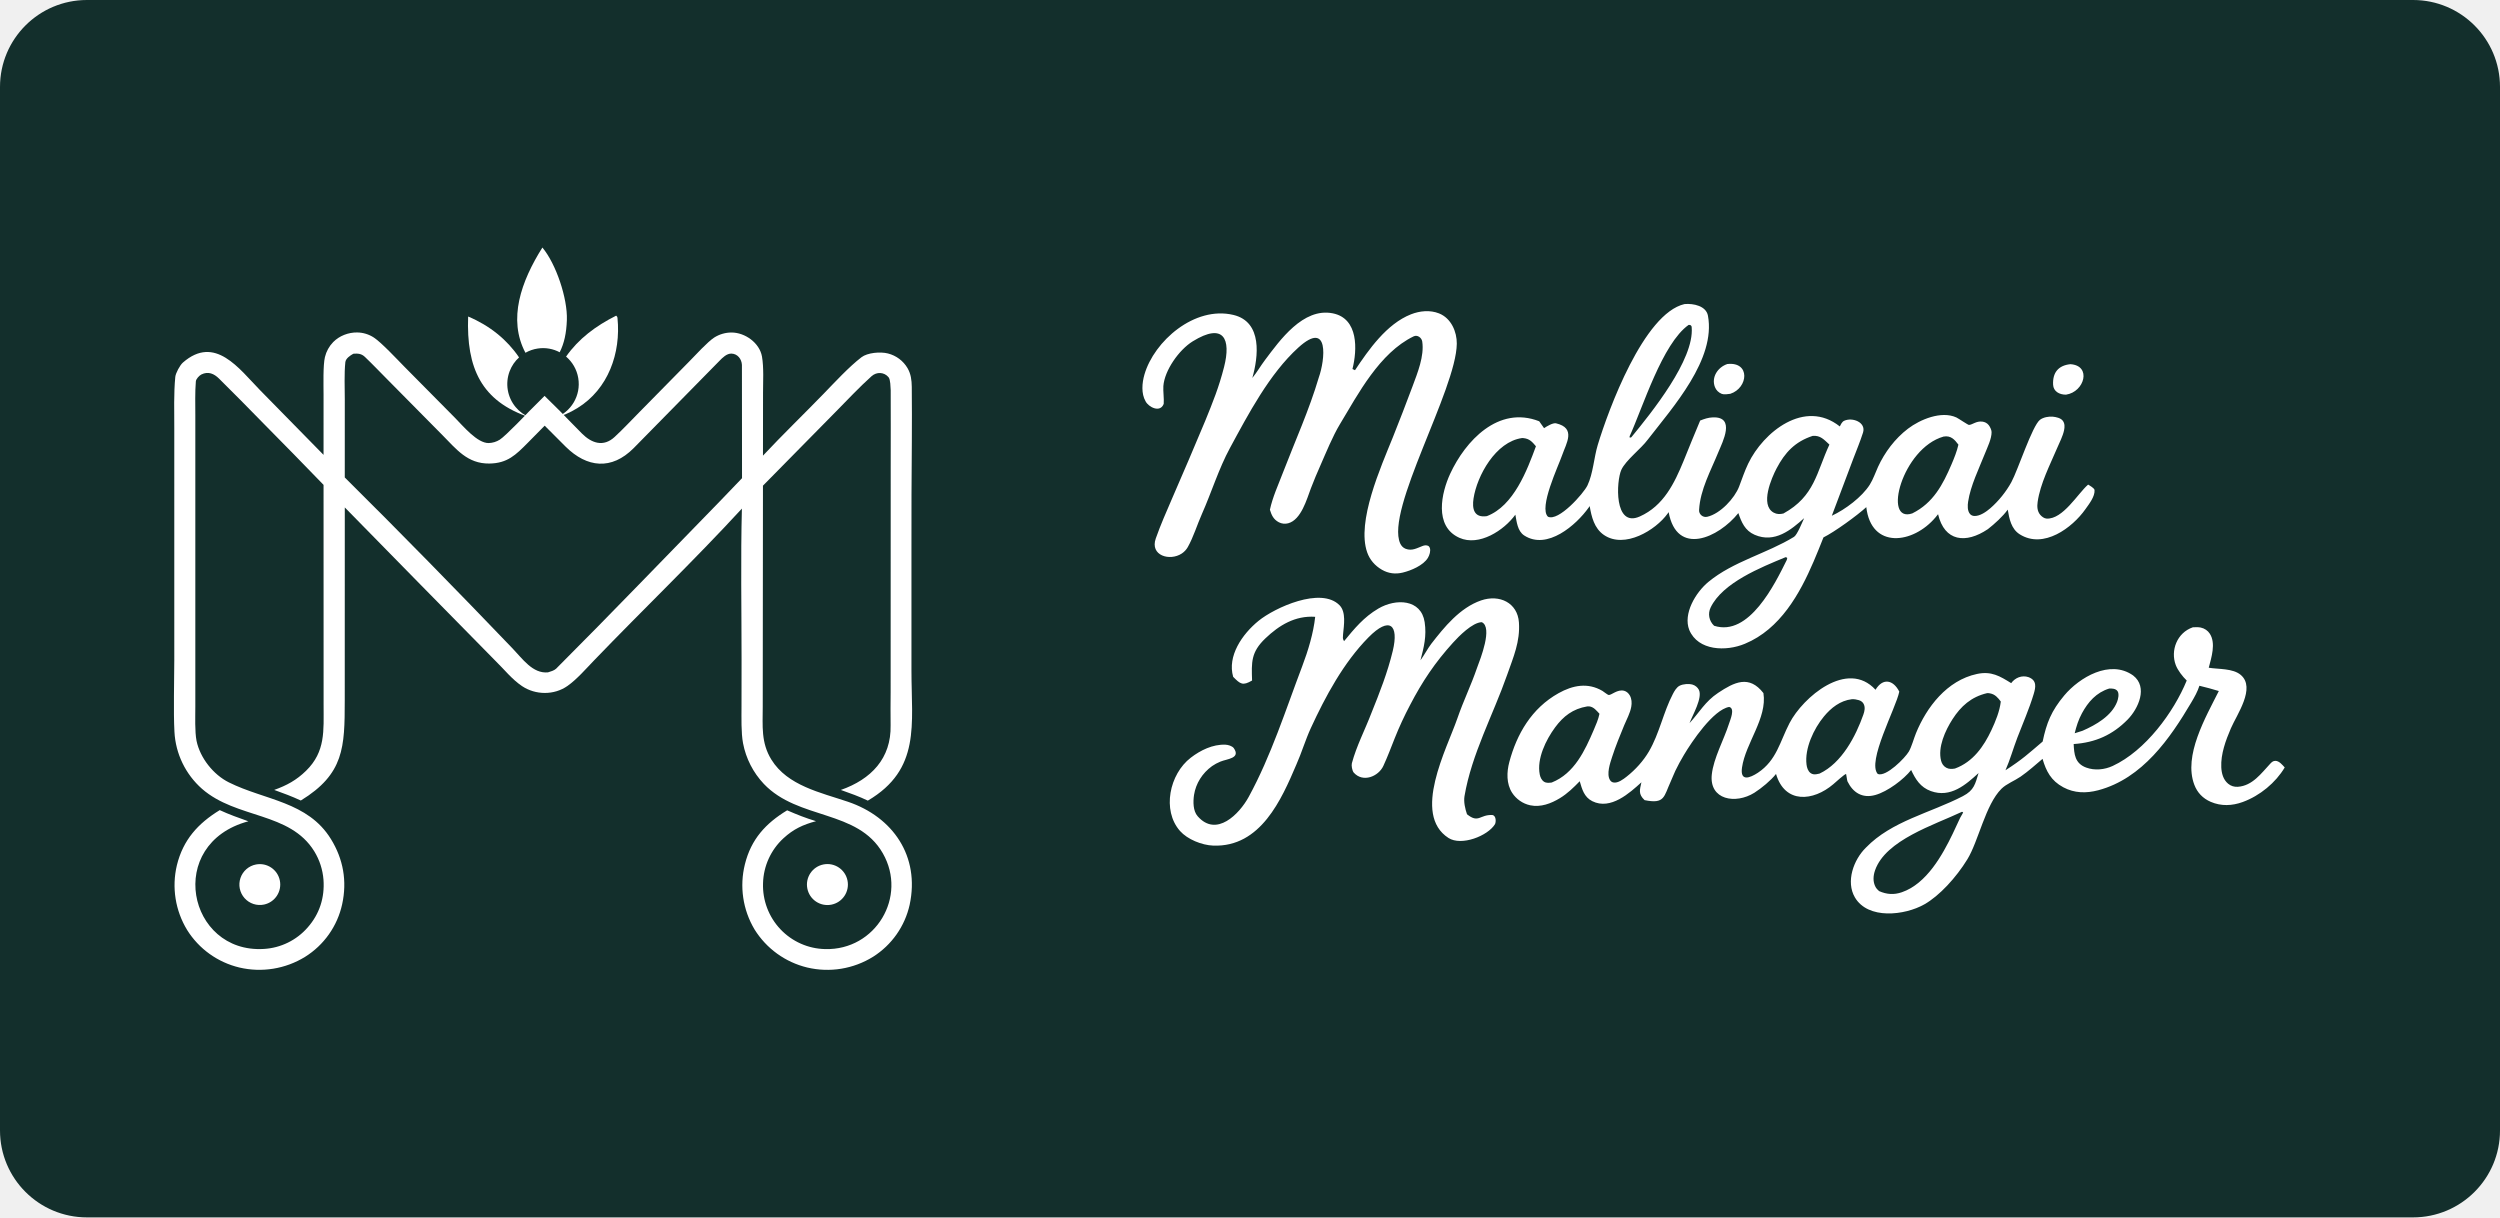
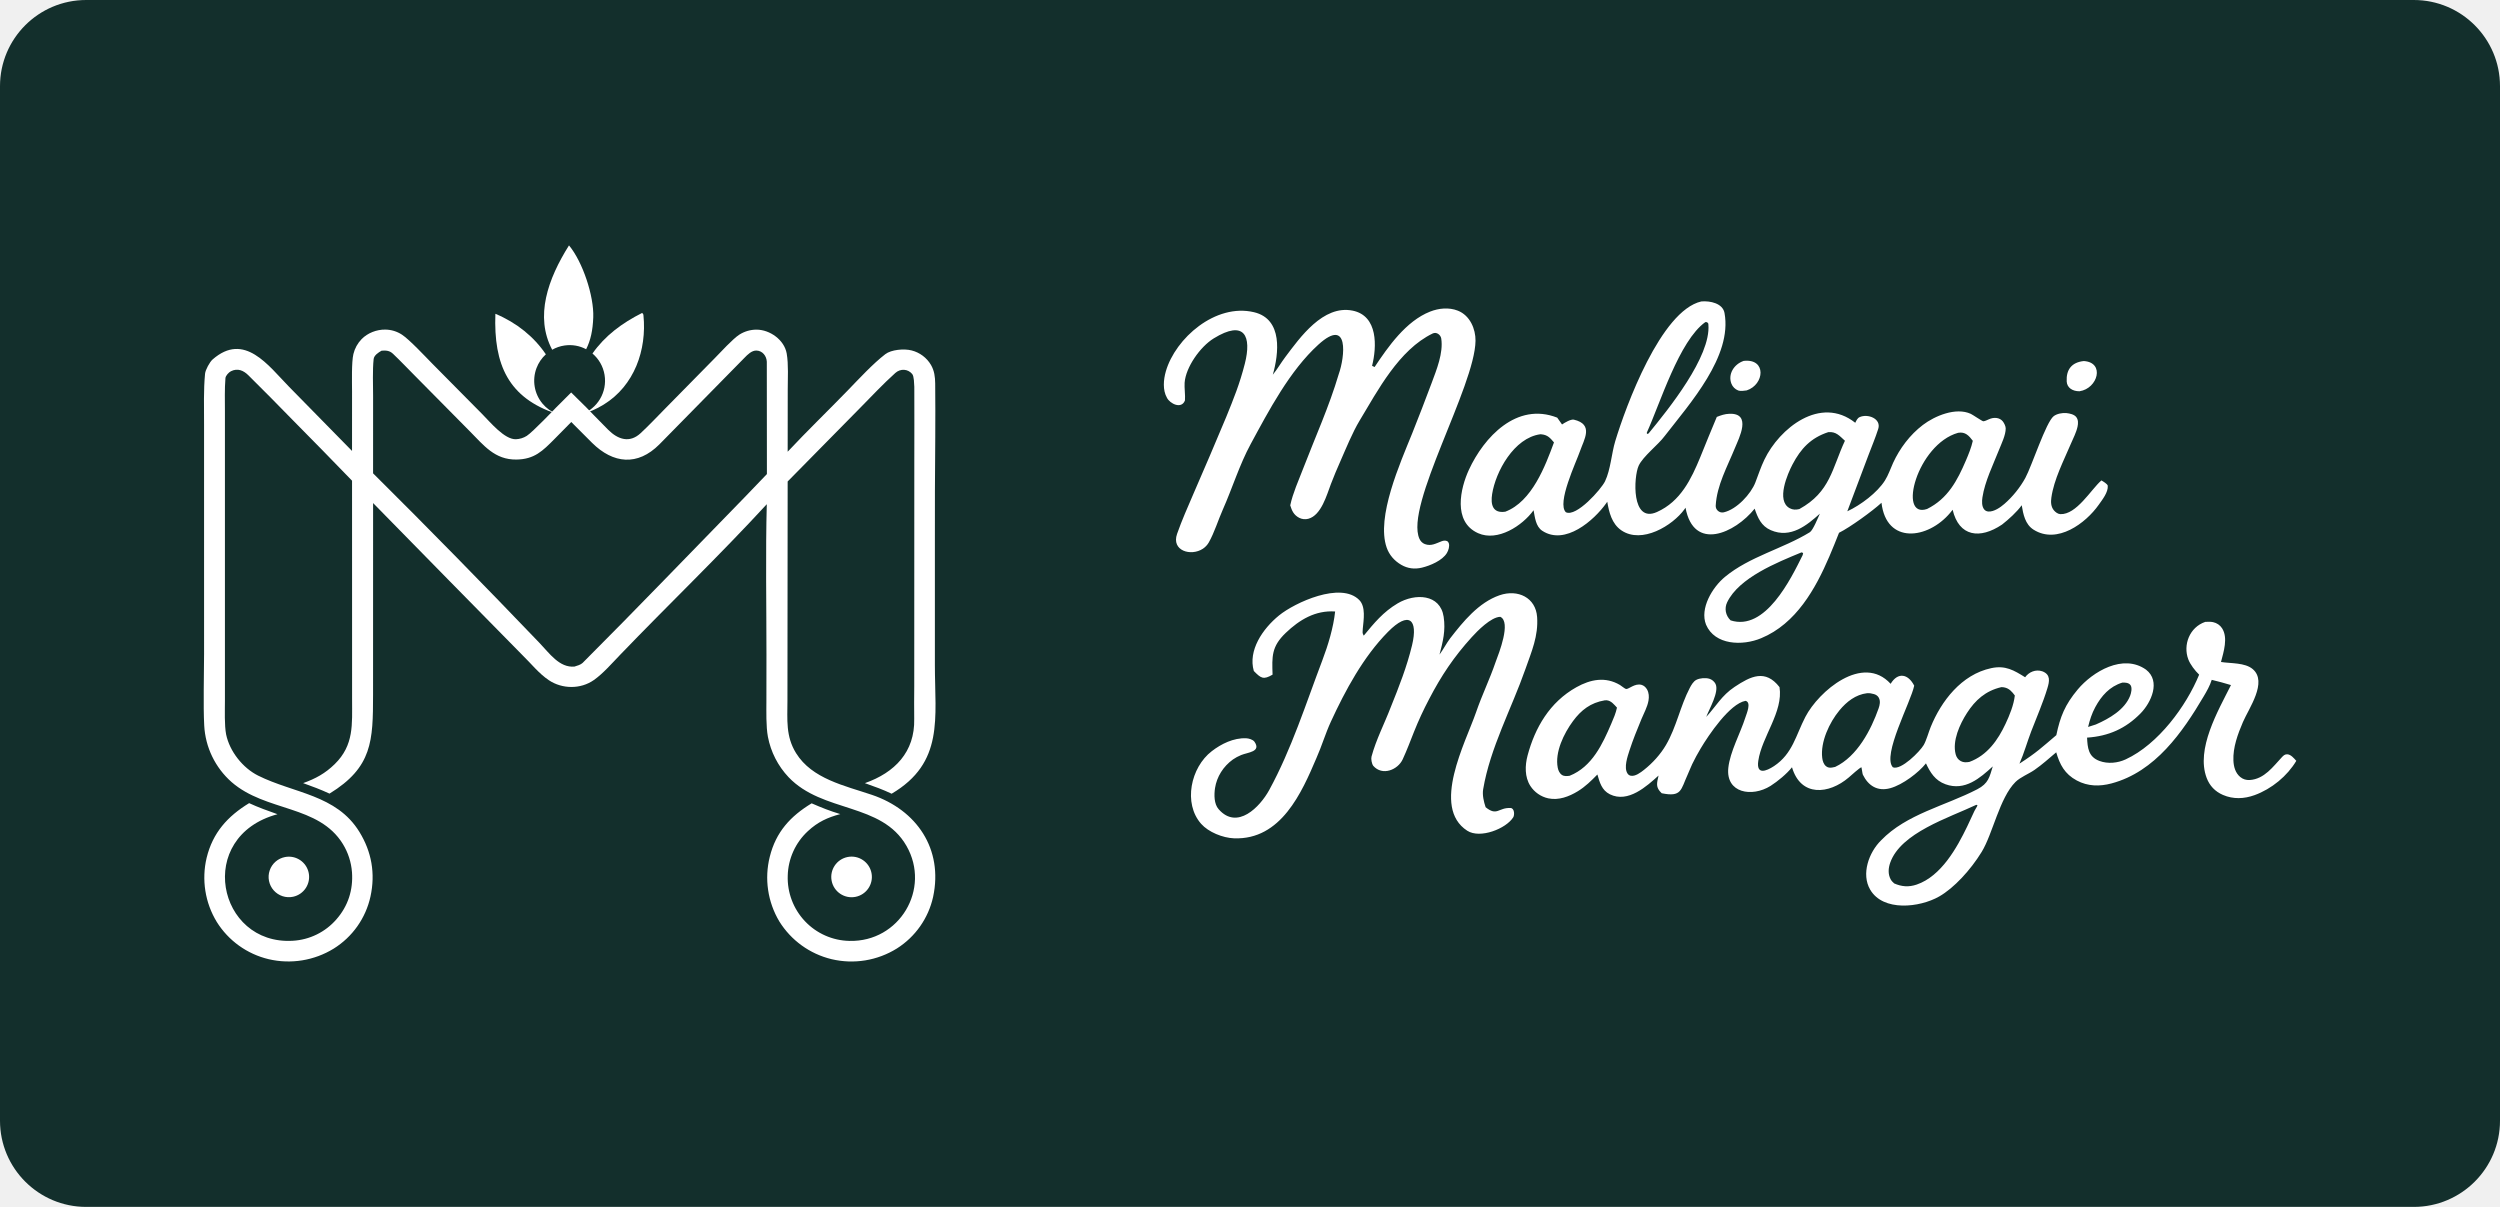
- <svg xmlns="http://www.w3.org/2000/svg" width="230" height="112" viewBox="0 0 230 112" fill="none">
-   <rect width="230" height="112" rx="8" fill="#132F2C" />
-   <path d="M56.687 29.04C56.768 29.125 56.796 29.132 56.81 29.268C57.13 32.478 55.966 35.792 53.125 37.542C52.381 38.001 51.798 38.227 51.038 38.453C52.53 37.934 53.47 36.393 53.199 34.782C53.065 33.98 52.653 33.294 52.078 32.807C53.22 31.178 54.787 29.996 56.687 29.04Z" fill="white" />
-   <path d="M43.069 29.119C45.071 29.961 46.655 31.259 47.753 32.881C47.373 33.226 47.073 33.661 46.885 34.158C46.463 35.277 46.674 36.538 47.44 37.455C47.798 37.885 48.252 38.208 48.754 38.407C44.285 36.93 42.895 33.87 43.069 29.119Z" fill="white" />
-   <path d="M49.9 22.773C51.164 24.287 52.222 27.459 52.152 29.441C52.108 30.663 51.908 31.583 51.491 32.409C50.894 32.091 50.195 31.956 49.477 32.063C49.07 32.123 48.686 32.259 48.34 32.456C46.702 29.366 47.945 25.88 49.9 22.773Z" fill="white" />
-   <path d="M32.858 30.586C33.404 30.592 33.938 30.755 34.396 31.055C35.101 31.517 36.555 33.08 37.201 33.735L41.858 38.439C42.602 39.19 43.911 40.787 44.967 40.761C45.326 40.749 45.675 40.642 45.979 40.45C46.505 40.124 48.693 37.828 48.693 37.828L50.101 36.421L51.509 37.811C51.509 37.811 52.854 39.201 53.541 39.887C54.437 40.781 55.519 41.15 56.544 40.201C57.334 39.47 58.071 38.679 58.827 37.913L63.405 33.261C63.966 32.686 65.104 31.447 65.696 31.062C66.176 30.754 66.734 30.59 67.304 30.591C68.54 30.592 69.878 31.539 70.102 32.8C70.278 33.796 70.201 35.145 70.199 36.174L70.193 41.92C71.98 40.009 73.925 38.132 75.759 36.241C76.779 35.189 78.11 33.744 79.254 32.867C79.804 32.445 80.99 32.339 81.692 32.519C82.448 32.709 83.098 33.195 83.493 33.868C83.806 34.408 83.875 34.968 83.883 35.592C83.904 37.259 83.895 38.949 83.889 40.616C83.86 43.916 83.848 47.215 83.854 50.514V61.719C83.853 66.638 84.73 70.773 79.841 73.658C79.03 73.268 78.247 72.991 77.403 72.692L77.356 72.676C80.127 71.703 82.005 69.786 81.936 66.715C81.913 65.73 81.939 64.675 81.939 63.681L81.945 42.787C81.947 40.495 81.957 38.195 81.945 35.903C81.921 35.607 81.931 34.925 81.746 34.704C81.347 34.226 80.657 34.186 80.182 34.613C79.036 35.642 77.962 36.796 76.873 37.898L70.192 44.681L70.172 65.016C70.171 66.787 69.999 68.323 70.972 69.892C72.454 72.285 75.498 72.911 78.011 73.762C82.166 75.168 84.642 78.785 83.689 83.236C83.25 85.214 82.041 86.934 80.33 88.018C78.52 89.147 76.335 89.504 74.261 89.01C72.249 88.524 70.508 87.265 69.416 85.506C68.34 83.702 68.021 81.546 68.532 79.508C69.103 77.204 70.448 75.744 72.418 74.549C73.358 74.957 74.096 75.252 75.074 75.548C73.888 75.865 72.993 76.275 72.076 77.123C70.917 78.191 70.239 79.684 70.199 81.26C70.145 82.827 70.721 84.351 71.799 85.491C72.872 86.626 74.356 87.284 75.917 87.316C80.563 87.437 83.506 82.495 81.218 78.5C78.904 74.459 73.451 75.455 70.276 72.122C69.292 71.082 68.626 69.781 68.359 68.374C68.177 67.407 68.218 66.018 68.219 65.009L68.224 60.735C68.225 56.188 68.135 51.298 68.255 46.79C63.852 51.574 59.157 56.075 54.651 60.761C53.906 61.532 53.076 62.496 52.211 63.105C50.978 63.973 49.269 63.956 48.023 63.119C47.094 62.494 46.386 61.581 45.587 60.805C40.953 56.109 36.341 51.392 31.721 46.684L31.717 64.472C31.712 68.742 31.663 71.203 27.676 73.648C26.833 73.257 26.095 72.986 25.226 72.673C26.376 72.264 27.278 71.772 28.155 70.914C29.964 69.147 29.769 67.213 29.771 64.889L29.767 44.608C27.922 42.699 26.066 40.801 24.198 38.915C22.857 37.544 21.515 36.175 20.148 34.828C19.69 34.377 19.154 34.139 18.526 34.452C18.332 34.549 18.036 34.86 18.018 35.087C17.934 36.109 17.97 37.17 17.97 38.2V65.026C17.97 65.942 17.915 67.287 18.081 68.154C18.408 69.73 19.626 71.266 21.051 71.977C24.36 73.629 28.315 73.73 30.45 77.2C31.583 79.041 31.944 81.06 31.478 83.194C31.038 85.203 29.806 86.948 28.061 88.034C26.257 89.144 24.087 89.496 22.026 89.012C20.029 88.537 18.299 87.295 17.213 85.555C16.128 83.772 15.79 81.634 16.273 79.604C16.843 77.268 18.216 75.754 20.217 74.531C21.024 74.91 22.01 75.263 22.85 75.559C15.168 77.62 17.26 87.723 24.271 87.303C25.827 87.214 27.283 86.501 28.307 85.325C29.4 84.085 29.88 82.578 29.761 80.935C29.69 80.01 29.4 79.115 28.915 78.324C26.665 74.672 21.768 75.351 18.584 72.572C17.069 71.236 16.155 69.346 16.049 67.328C15.948 65.468 16.035 62.61 16.035 60.685L16.034 39.359C16.034 37.824 15.98 36.208 16.126 34.679C16.16 34.323 16.559 33.592 16.826 33.358C19.781 30.773 21.998 33.928 23.918 35.888L29.766 41.847L29.767 36.311C29.766 35.453 29.711 33.613 29.893 32.853C30.017 32.333 30.28 31.856 30.652 31.473C31.215 30.895 32.055 30.573 32.858 30.586ZM67.3 32.531C66.858 32.516 66.47 32.909 66.185 33.203L60.521 38.966C59.782 39.716 59.034 40.487 58.294 41.232C56.261 43.276 53.999 43.03 52.045 41.099L50.111 39.162L48.561 40.733C47.453 41.852 46.684 42.625 45.021 42.646C43.005 42.672 41.986 41.324 40.697 40.025L35.596 34.867C34.921 34.191 34.262 33.492 33.571 32.835C33.251 32.53 32.924 32.511 32.51 32.543C32.216 32.704 31.809 32.976 31.771 33.321C31.662 34.332 31.718 35.742 31.721 36.751L31.719 43.926C36.934 49.101 42.075 54.355 47.158 59.66C48.069 60.602 49.008 61.995 50.415 61.857C50.65 61.787 50.983 61.688 51.161 61.521C56.256 56.425 61.218 51.246 66.22 46.125L68.266 43.994L68.257 33.572C68.232 33.034 67.86 32.551 67.3 32.531Z" fill="white" />
-   <path d="M75.764 79.528C76.787 79.33 77.775 79.999 77.973 81.022C78.17 82.045 77.501 83.034 76.478 83.23C75.457 83.426 74.469 82.758 74.273 81.736C74.076 80.715 74.743 79.727 75.764 79.528Z" fill="white" />
-   <path d="M23.557 79.531C24.568 79.342 25.543 80.001 25.746 81.009C25.948 82.018 25.303 83.002 24.297 83.218C23.635 83.36 22.947 83.135 22.498 82.628C22.048 82.121 21.905 81.412 22.125 80.771C22.344 80.129 22.891 79.656 23.557 79.531Z" fill="white" />
-   <path d="M201.743 57.711C201.974 57.698 202.239 57.687 202.465 57.734C202.815 57.808 203.118 58.013 203.304 58.302C203.877 59.187 203.447 60.498 203.205 61.432C204.118 61.58 205.427 61.478 206.151 62.094C207.553 63.285 205.785 65.742 205.241 67.009C204.765 68.116 204.303 69.372 204.358 70.585C204.383 71.137 204.531 71.722 204.988 72.102C205.242 72.313 205.544 72.407 205.881 72.385C207.235 72.293 208.045 71.131 208.856 70.268C208.991 70.124 209.119 69.995 209.337 69.998C209.69 70.002 209.984 70.378 210.194 70.606C209.363 72.004 207.912 73.212 206.32 73.789C205.354 74.139 204.344 74.184 203.385 73.769C202.651 73.451 202.149 72.914 201.878 72.2C200.857 69.517 202.926 65.979 204.131 63.575C203.536 63.397 202.954 63.231 202.346 63.09C202.173 63.638 201.89 64.134 201.595 64.632C199.656 67.914 197.111 71.623 193.039 72.703C191.936 72.995 190.845 72.978 189.825 72.431C188.699 71.829 188.245 70.951 187.914 69.815C187.259 70.366 186.603 70.962 185.895 71.451C185.354 71.825 184.593 72.112 184.134 72.567C182.659 74.033 182.027 77.375 180.998 79.055C179.969 80.734 178.426 82.415 177.044 83.199C175.233 84.227 171.854 84.616 170.65 82.56C169.803 81.115 170.521 79.102 171.667 77.979C174.027 75.536 177.597 74.793 180.584 73.246C181.638 72.699 181.722 72.102 182.027 71.122C180.861 72.187 179.452 73.436 177.64 72.78C176.672 72.429 176.221 71.685 175.826 70.84C175.153 71.694 173.667 72.827 172.517 73.143C171.317 73.474 170.466 72.903 169.97 71.891C169.926 71.802 169.885 71.375 169.841 71.206C169.712 71.199 168.822 72.013 168.657 72.153C166.827 73.712 164.215 73.984 163.394 71.203C162.914 71.811 162.068 72.508 161.403 72.933C159.673 74.013 157.236 73.597 157.485 71.257C157.644 69.761 158.608 68.029 159.062 66.599C159.181 66.224 159.651 65.174 159.083 65.038C157.616 65.297 155.649 68.229 154.918 69.459C154.633 69.934 154.37 70.421 154.13 70.918C153.98 71.234 153.857 71.57 153.711 71.887C153.065 73.288 153.175 73.995 151.303 73.613C150.71 73.055 150.856 72.685 151.01 71.972C149.938 72.941 148.185 74.555 146.491 73.709C145.734 73.33 145.547 72.598 145.335 71.874C144.772 72.451 144.211 73.006 143.508 73.433C142.705 73.921 141.743 74.293 140.775 74.086C140.084 73.937 139.485 73.507 139.117 72.939C138.579 72.108 138.612 71.027 138.856 70.111C139.541 67.541 140.899 65.165 143.388 63.773C144.695 63.043 146.075 62.771 147.423 63.563C147.528 63.625 147.905 63.931 147.996 63.94C148.247 63.966 148.807 63.39 149.419 63.551C149.649 63.611 149.828 63.784 149.94 63.977C150.122 64.292 150.138 64.67 150.077 65.017C149.97 65.622 149.659 66.16 149.426 66.725C149.03 67.684 148.633 68.653 148.314 69.638C148.131 70.202 147.777 71.223 148.123 71.77C148.191 71.878 148.286 71.956 148.418 71.985C148.842 72.08 149.352 71.686 149.657 71.445C150.459 70.813 151.195 69.999 151.7 69.135C152.674 67.467 153.026 65.526 153.905 63.846C154.043 63.582 154.243 63.226 154.529 63.084C154.857 62.921 155.371 62.885 155.723 62.987C155.963 63.057 156.182 63.243 156.292 63.455C156.667 64.181 155.712 65.792 155.435 66.529C156.345 65.543 156.868 64.542 158.063 63.747C159.557 62.753 160.921 62.068 162.236 63.764C162.597 66.074 160.592 68.361 160.265 70.611C160.072 71.939 160.997 71.57 161.726 71.094C163.455 69.943 163.746 68.239 164.638 66.522C165.866 64.161 169.953 60.627 172.548 63.458C173.223 62.339 174.179 62.536 174.735 63.63C174.43 65.149 171.729 70.098 172.757 71.207C173.521 71.507 175.27 69.73 175.613 69.144C175.864 68.714 176.074 67.933 176.271 67.451C177.239 65.081 179.106 62.597 181.884 62.004C183.203 61.722 183.993 62.206 185.029 62.849C185.379 62.362 186.006 62.087 186.625 62.298C187.417 62.594 187.285 63.24 187.097 63.859C186.686 65.222 186.104 66.54 185.594 67.871C185.216 68.859 184.927 69.909 184.502 70.866C186.099 69.834 186.564 69.376 187.924 68.222C188.283 66.516 188.716 65.407 189.915 63.977C191.288 62.339 194.118 60.628 196.249 62.144C197.639 63.217 196.722 65.2 195.748 66.195C194.362 67.61 192.774 68.319 190.777 68.452C190.823 69.383 190.889 70.231 191.924 70.615C192.711 70.908 193.622 70.812 194.363 70.469C197.389 69.066 199.988 65.514 201.178 62.609C200.793 62.236 200.351 61.668 200.169 61.182C199.668 59.851 200.282 58.21 201.743 57.711ZM180.505 74.684C177.944 75.898 173.485 77.275 172.508 80.061C172.331 80.565 172.29 81.12 172.552 81.605C172.629 81.746 172.754 81.875 172.877 81.981C173.575 82.289 174.235 82.338 174.968 82.087C177.248 81.307 178.709 78.653 179.652 76.699C179.884 76.218 180.097 75.73 180.329 75.249C180.413 75.073 180.538 74.918 180.61 74.737L180.505 74.684ZM115.791 57.113C117.253 55.923 121.532 53.94 123.24 55.685C123.853 56.312 123.641 57.513 123.563 58.347C123.552 58.674 123.497 58.724 123.653 58.989C124.615 57.82 125.464 56.782 126.801 55.992C128.414 55.039 130.749 55.109 131.069 57.241C131.26 58.517 131.002 59.529 130.683 60.746C131.013 60.301 131.331 59.688 131.676 59.232C132.867 57.7 134.302 55.918 136.255 55.24C137.968 54.651 139.615 55.468 139.741 57.256C139.865 59.027 139.233 60.444 138.658 62.085C137.363 65.779 135.388 69.383 134.734 73.245C134.645 73.772 134.792 74.412 134.964 74.911C136.039 75.779 136.136 74.925 137.292 74.982C137.66 75.029 137.647 75.649 137.529 75.84C136.87 76.903 134.449 77.861 133.257 77.091C129.885 74.912 133.106 68.897 134.067 66.122C134.675 64.367 135.303 63.144 135.897 61.418C136.188 60.636 137.357 57.712 136.324 57.241C135.46 57.26 134.204 58.547 133.678 59.126C132.02 60.953 130.848 62.705 129.724 64.867C129.201 65.856 128.732 66.871 128.319 67.905C127.976 68.766 127.682 69.566 127.269 70.462C126.818 71.442 125.377 72.035 124.534 71.067C124.392 70.868 124.316 70.428 124.373 70.215C124.798 68.63 125.574 67.156 126.16 65.623C126.931 63.71 127.653 61.879 128.134 59.885C128.72 57.453 127.834 56.681 125.904 58.634C123.605 60.961 121.935 64.082 120.6 66.976C120.097 68.067 119.753 69.251 119.261 70.35C117.907 73.528 115.982 77.961 111.616 77.796C110.564 77.756 109.241 77.218 108.562 76.451C106.882 74.551 107.59 71.214 109.551 69.709C110.431 69.03 111.572 68.464 112.737 68.511C112.985 68.52 113.347 68.626 113.504 68.822C114.172 69.777 112.897 69.81 112.276 70.068C111.991 70.187 111.741 70.319 111.509 70.482C110.612 71.128 110.017 72.079 109.851 73.132C109.759 73.747 109.752 74.609 110.187 75.095C111.909 77.065 114.02 74.889 114.88 73.315C116.949 69.526 118.28 65.31 119.801 61.303C120.342 59.88 120.843 58.225 120.997 56.746C119.152 56.621 117.678 57.525 116.417 58.729C115.077 60.009 115.138 60.924 115.191 62.607C114.334 63.109 114.115 62.944 113.451 62.268C112.903 60.366 114.262 58.357 115.791 57.113ZM146.023 64.99C144.704 65.21 143.824 65.898 143.072 66.916C142.225 68.063 141.371 69.811 141.657 71.252C141.706 71.501 141.827 71.781 142.062 71.925C142.27 72.052 142.527 72.023 142.759 71.992C144.853 71.157 145.819 69.029 146.619 67.169C146.828 66.681 147.046 66.186 147.152 65.668C146.89 65.389 146.621 65.026 146.196 64.986C146.138 64.981 146.081 64.984 146.023 64.99ZM170.374 64.327C169.294 64.454 168.455 65.129 167.804 65.913C166.861 67.05 166.017 68.864 166.2 70.338C166.234 70.615 166.329 70.938 166.572 71.12C166.731 71.239 166.912 71.26 167.106 71.229C167.204 71.213 167.301 71.194 167.397 71.171C169.457 70.2 170.735 67.711 171.43 65.742C171.543 65.424 171.618 65.067 171.452 64.753C171.361 64.582 171.201 64.472 171.011 64.414C170.817 64.354 170.578 64.314 170.374 64.327ZM182.817 63.768C181.353 64.109 180.398 64.974 179.631 66.167C178.965 67.202 178.257 68.754 178.582 69.995C178.651 70.259 178.802 70.492 179.056 70.63C179.32 70.773 179.567 70.751 179.855 70.706C181.523 70.097 182.512 68.661 183.211 67.17C183.591 66.359 183.972 65.43 184.073 64.542C183.82 64.2 183.549 63.876 183.088 63.791C183.001 63.775 182.906 63.762 182.817 63.768ZM194.058 63.343C192.861 63.705 192.098 64.591 191.542 65.617C191.22 66.21 191.028 66.813 190.872 67.46L191.592 67.231C192.845 66.685 194.277 65.854 194.775 64.562C194.872 64.312 194.971 63.864 194.83 63.614C194.749 63.472 194.607 63.4 194.445 63.368C194.323 63.344 194.183 63.342 194.058 63.343ZM154.978 27.974C155.809 27.901 156.966 28.151 157.131 29.042C157.874 33.059 153.921 37.437 151.588 40.454C150.985 41.279 149.571 42.338 149.163 43.224C148.698 44.234 148.461 48.587 150.858 47.517C153.064 46.533 154.052 44.436 154.88 42.431C155.382 41.181 155.894 39.934 156.416 38.69C156.812 38.535 157.148 38.416 157.581 38.399C159.705 38.319 158.467 40.672 158.105 41.56C157.391 43.314 156.42 45.032 156.316 46.913C156.284 47.299 156.652 47.637 157.06 47.545C158.274 47.269 159.589 45.83 159.997 44.767C160.287 44.011 160.495 43.362 160.833 42.655C162.213 39.769 166.023 36.662 169.265 39.234C169.359 39.043 169.463 38.804 169.664 38.712C170.425 38.36 171.7 38.854 171.397 39.801C171.127 40.647 170.801 41.416 170.493 42.229L168.527 47.449C169.768 46.873 171.309 45.718 172.02 44.589C172.338 44.084 172.531 43.491 172.778 42.952C173.392 41.618 174.333 40.354 175.539 39.436C176.638 38.6 178.599 37.765 179.99 38.407C180.163 38.487 181.058 39.098 181.144 39.094C181.471 39.078 181.805 38.72 182.369 38.788C182.608 38.817 182.813 38.925 182.959 39.107C183.082 39.262 183.224 39.553 183.226 39.747C183.235 40.367 182.839 41.156 182.613 41.729C182.062 43.123 181.291 44.675 181.067 46.153C181.014 46.503 180.989 47.002 181.247 47.294C181.343 47.403 181.478 47.461 181.628 47.47C182.151 47.498 182.739 47.079 183.107 46.761C183.872 46.099 184.572 45.225 185.047 44.355C185.654 43.241 186.962 39.176 187.678 38.622C187.975 38.392 188.49 38.296 188.864 38.335C189.165 38.366 189.569 38.454 189.762 38.69C189.973 38.949 189.957 39.287 189.893 39.591C189.779 40.133 189.487 40.682 189.268 41.196C188.601 42.766 187.7 44.497 187.463 46.181C187.405 46.587 187.418 47.024 187.699 47.36C187.835 47.522 188.062 47.699 188.288 47.711C189.79 47.786 191.151 45.418 192.086 44.602L192.108 44.583C192.263 44.677 192.67 44.906 192.698 45.08C192.744 45.684 192.194 46.37 191.855 46.85C190.656 48.55 188.009 50.539 185.815 49.156C185.028 48.659 184.855 47.729 184.712 46.886C184.277 47.498 183.486 48.214 182.885 48.681C180.843 50.057 178.892 49.813 178.302 47.306C178.23 47.4 178.155 47.493 178.079 47.584C176 50.064 172.15 50.538 171.699 46.657C170.882 47.411 168.766 48.947 167.758 49.442C167.467 50.185 167.166 50.924 166.853 51.659C165.587 54.61 163.784 57.88 160.534 59.225C158.802 59.953 156.231 59.882 155.416 57.965C154.822 56.467 156.001 54.504 157.172 53.536C159.458 51.645 162.55 50.925 165.048 49.392C165.343 49.21 165.812 48.035 165.98 47.67C164.796 48.731 163.277 50.003 161.428 49.201C160.531 48.812 160.216 48.041 159.929 47.204C158.099 49.489 154.267 51.212 153.514 47.116C153.482 47.164 153.449 47.211 153.416 47.258C152.317 48.779 149.461 50.512 147.564 49.219C146.663 48.604 146.418 47.531 146.25 46.56C146.222 46.603 146.193 46.647 146.164 46.688C145.015 48.309 142.333 50.643 140.221 49.259C139.607 48.855 139.535 47.994 139.413 47.351C138.374 48.791 136.077 50.293 134.262 49.478C131.888 48.413 132.625 45.298 133.412 43.595C134.804 40.583 137.837 37.278 141.607 38.757L142.054 39.391C142.315 39.215 142.861 38.889 143.149 38.943C145.03 39.384 144.09 40.789 143.717 41.876C143.367 42.892 141.546 46.703 142.411 47.536C143.381 48.011 145.694 45.396 146.046 44.66C146.566 43.57 146.643 42.092 146.992 40.939C147.965 37.723 151.22 28.838 154.978 27.974ZM164.277 51.26C162 52.202 158.475 53.608 157.378 55.891C157.105 56.457 157.225 57.12 157.697 57.57C160.922 58.61 163.295 53.709 164.383 51.517C164.401 51.48 164.42 51.377 164.428 51.332C164.351 51.283 164.36 51.274 164.277 51.26ZM129.809 28.917C130.619 28.598 131.56 28.504 132.385 28.83C133.515 29.276 134.038 30.532 134.025 31.623C133.976 35.858 127.446 46.922 128.817 49.994C128.916 50.215 129.084 50.401 129.324 50.491C129.91 50.711 130.359 50.424 130.884 50.227C131.051 50.165 131.216 50.143 131.384 50.214C131.458 50.245 131.521 50.338 131.545 50.407C131.639 50.687 131.515 51.077 131.367 51.322C130.949 52.015 129.827 52.491 129.046 52.679C128.371 52.84 127.73 52.761 127.134 52.416C126.489 52.043 126.017 51.495 125.779 50.815C124.79 47.988 127.04 42.961 128.145 40.225C128.765 38.673 129.367 37.114 129.951 35.549C130.412 34.305 131.048 32.756 130.846 31.421C130.795 31.079 130.412 30.772 130.052 30.946C126.917 32.462 124.949 36.245 123.268 39.033C122.606 40.131 121.984 41.667 121.491 42.787C121.174 43.493 120.878 44.208 120.601 44.929C120.226 45.915 119.712 47.819 118.516 48.141C118.229 48.22 117.92 48.188 117.658 48.051C117.151 47.785 116.981 47.383 116.831 46.896C117.073 45.758 117.608 44.58 118.029 43.485C119.151 40.566 120.445 37.721 121.33 34.724C121.901 33.13 122.323 29.369 119.446 31.978C116.782 34.395 114.828 38.131 113.159 41.211C112.124 43.119 111.456 45.306 110.579 47.279C110.142 48.263 109.795 49.416 109.274 50.337C109.142 50.569 108.955 50.769 108.727 50.922C107.618 51.654 105.779 51.11 106.33 49.543C106.779 48.264 107.306 47.087 107.84 45.842C108.872 43.473 109.887 41.098 110.882 38.715C111.586 36.984 112.136 35.636 112.615 33.761C113.266 31.209 112.609 29.63 109.731 31.403C108.465 32.184 107.133 34.084 107.029 35.522C106.996 35.979 107.103 36.686 107.061 37.158C106.737 38.009 105.664 37.457 105.392 36.918C104.981 36.206 105.063 35.234 105.29 34.451C106.176 31.395 109.891 28.121 113.471 28.973C116.173 29.615 115.764 32.845 115.214 34.773C115.638 34.256 115.969 33.667 116.383 33.119C117.729 31.333 119.875 28.283 122.61 28.825C124.998 29.298 124.869 32.191 124.426 33.949L124.659 34.06C125.912 32.182 127.564 29.801 129.809 28.917ZM140.043 40.298C137.593 40.629 135.885 43.783 135.565 45.859C135.424 46.778 135.584 47.664 136.79 47.485C139.266 46.548 140.503 43.233 141.306 41.056C140.963 40.654 140.725 40.363 140.154 40.306C140.117 40.303 140.08 40.3 140.043 40.298ZM180.174 40.908C179.826 40.444 179.482 40.046 178.811 40.164C175.011 41.234 173.163 48.168 175.929 47.233C177.866 46.272 178.745 44.574 179.535 42.731C179.781 42.157 180.04 41.513 180.174 40.908ZM166.76 40.103C165.142 40.634 164.215 41.627 163.441 43.102C163.001 43.941 161.886 46.465 163.184 47.164C163.474 47.32 163.755 47.317 164.075 47.242C166.958 45.655 167.114 43.458 168.306 40.902C167.808 40.453 167.49 40.036 166.76 40.103ZM155.354 29.89C152.927 31.61 151.145 37.469 149.924 40.139C149.911 40.167 149.934 40.241 149.942 40.27C149.97 40.262 150.063 40.239 150.083 40.227C151.933 37.972 155.882 33.092 155.636 30.12C155.624 29.975 155.609 29.992 155.506 29.899L155.354 29.89ZM190.474 33.505C192.45 33.629 191.785 36.056 190.073 36.309C189.447 36.314 188.918 36 188.886 35.398C188.828 34.289 189.36 33.621 190.474 33.505ZM158.912 33.491C161.055 33.252 160.844 35.693 159.189 36.23C158.967 36.261 158.611 36.318 158.406 36.238C158.113 36.123 157.884 35.896 157.774 35.611C157.428 34.73 158.01 33.795 158.912 33.491Z" fill="white" />
+ <svg xmlns="http://www.w3.org/2000/svg" width="232" height="112" viewBox="0 0 232 112" fill="none">
+   <rect width="232" height="112" rx="8" fill="#132F2C" />
+   <g transform="translate(2.903 0) scale(1)">
+     <path d="M56.687 29.04C56.768 29.125 56.796 29.132 56.81 29.268C57.13 32.478 55.966 35.792 53.125 37.542C52.381 38.001 51.798 38.227 51.038 38.453C52.53 37.934 53.47 36.393 53.199 34.782C53.065 33.98 52.653 33.294 52.078 32.807C53.22 31.178 54.787 29.996 56.687 29.04Z" fill="white" />
+     <path d="M43.069 29.119C45.071 29.961 46.655 31.259 47.753 32.881C47.373 33.226 47.073 33.661 46.885 34.158C46.463 35.277 46.674 36.538 47.44 37.455C47.798 37.885 48.252 38.208 48.754 38.407C44.285 36.93 42.895 33.87 43.069 29.119Z" fill="white" />
+     <path d="M49.9 22.773C51.164 24.287 52.222 27.459 52.152 29.441C52.108 30.663 51.908 31.583 51.491 32.409C50.894 32.091 50.195 31.956 49.477 32.063C49.07 32.123 48.686 32.259 48.34 32.456C46.702 29.366 47.945 25.88 49.9 22.773Z" fill="white" />
+     <path d="M32.858 30.586C33.404 30.592 33.938 30.755 34.396 31.055C35.101 31.517 36.555 33.08 37.201 33.735L41.858 38.439C42.602 39.19 43.911 40.787 44.967 40.761C45.326 40.749 45.675 40.642 45.979 40.45C46.505 40.124 48.693 37.828 48.693 37.828L50.101 36.421L51.509 37.811C51.509 37.811 52.854 39.201 53.541 39.887C54.437 40.781 55.519 41.15 56.544 40.201C57.334 39.47 58.071 38.679 58.827 37.913L63.405 33.261C63.966 32.686 65.104 31.447 65.696 31.062C66.176 30.754 66.734 30.59 67.304 30.591C68.54 30.592 69.878 31.539 70.102 32.8C70.278 33.796 70.201 35.145 70.199 36.174L70.193 41.92C71.98 40.009 73.925 38.132 75.759 36.241C76.779 35.189 78.11 33.744 79.254 32.867C79.804 32.445 80.99 32.339 81.692 32.519C82.448 32.709 83.098 33.195 83.493 33.868C83.806 34.408 83.875 34.968 83.883 35.592C83.904 37.259 83.895 38.949 83.889 40.616C83.86 43.916 83.848 47.215 83.854 50.514V61.719C83.853 66.638 84.73 70.773 79.841 73.658C79.03 73.268 78.247 72.991 77.403 72.692L77.356 72.676C80.127 71.703 82.005 69.786 81.936 66.715C81.913 65.73 81.939 64.675 81.939 63.681L81.945 42.787C81.947 40.495 81.957 38.195 81.945 35.903C81.921 35.607 81.931 34.925 81.746 34.704C81.347 34.226 80.657 34.186 80.182 34.613C79.036 35.642 77.962 36.796 76.873 37.898L70.192 44.681L70.172 65.016C70.171 66.787 69.999 68.323 70.972 69.892C72.454 72.285 75.498 72.911 78.011 73.762C82.166 75.168 84.642 78.785 83.689 83.236C83.25 85.214 82.041 86.934 80.33 88.018C78.52 89.147 76.335 89.504 74.261 89.01C72.249 88.524 70.508 87.265 69.416 85.506C68.34 83.702 68.021 81.546 68.532 79.508C69.103 77.204 70.448 75.744 72.418 74.549C73.358 74.957 74.096 75.252 75.074 75.548C73.888 75.865 72.993 76.275 72.076 77.123C70.917 78.191 70.239 79.684 70.199 81.26C70.145 82.827 70.721 84.351 71.799 85.491C72.872 86.626 74.356 87.284 75.917 87.316C80.563 87.437 83.506 82.495 81.218 78.5C78.904 74.459 73.451 75.455 70.276 72.122C69.292 71.082 68.626 69.781 68.359 68.374C68.177 67.407 68.218 66.018 68.219 65.009L68.224 60.735C68.225 56.188 68.135 51.298 68.255 46.79C63.852 51.574 59.157 56.075 54.651 60.761C53.906 61.532 53.076 62.496 52.211 63.105C50.978 63.973 49.269 63.956 48.023 63.119C47.094 62.494 46.386 61.581 45.587 60.805C40.953 56.109 36.341 51.392 31.721 46.684L31.717 64.472C31.712 68.742 31.663 71.203 27.676 73.648C26.833 73.257 26.095 72.986 25.226 72.673C26.376 72.264 27.278 71.772 28.155 70.914C29.964 69.147 29.769 67.213 29.771 64.889L29.767 44.608C27.922 42.699 26.066 40.801 24.198 38.915C22.857 37.544 21.515 36.175 20.148 34.828C19.69 34.377 19.154 34.139 18.526 34.452C18.332 34.549 18.036 34.86 18.018 35.087C17.934 36.109 17.97 37.17 17.97 38.2V65.026C17.97 65.942 17.915 67.287 18.081 68.154C18.408 69.73 19.626 71.266 21.051 71.977C24.36 73.629 28.315 73.73 30.45 77.2C31.583 79.041 31.944 81.06 31.478 83.194C31.038 85.203 29.806 86.948 28.061 88.034C26.257 89.144 24.087 89.496 22.026 89.012C20.029 88.537 18.299 87.295 17.213 85.555C16.128 83.772 15.79 81.634 16.273 79.604C16.843 77.268 18.216 75.754 20.217 74.531C21.024 74.91 22.01 75.263 22.85 75.559C15.168 77.62 17.26 87.723 24.271 87.303C25.827 87.214 27.283 86.501 28.307 85.325C29.4 84.085 29.88 82.578 29.761 80.935C29.69 80.01 29.4 79.115 28.915 78.324C26.665 74.672 21.768 75.351 18.584 72.572C17.069 71.236 16.155 69.346 16.049 67.328C15.948 65.468 16.035 62.61 16.035 60.685L16.034 39.359C16.034 37.824 15.98 36.208 16.126 34.679C16.16 34.323 16.559 33.592 16.826 33.358C19.781 30.773 21.998 33.928 23.918 35.888L29.766 41.847L29.767 36.311C29.766 35.453 29.711 33.613 29.893 32.853C30.017 32.333 30.28 31.856 30.652 31.473C31.215 30.895 32.055 30.573 32.858 30.586ZM67.3 32.531C66.858 32.516 66.47 32.909 66.185 33.203L60.521 38.966C59.782 39.716 59.034 40.487 58.294 41.232C56.261 43.276 53.999 43.03 52.045 41.099L50.111 39.162L48.561 40.733C47.453 41.852 46.684 42.625 45.021 42.646C43.005 42.672 41.986 41.324 40.697 40.025L35.596 34.867C34.921 34.191 34.262 33.492 33.571 32.835C33.251 32.53 32.924 32.511 32.51 32.543C32.216 32.704 31.809 32.976 31.771 33.321C31.662 34.332 31.718 35.742 31.721 36.751L31.719 43.926C36.934 49.101 42.075 54.355 47.158 59.66C48.069 60.602 49.008 61.995 50.415 61.857C50.65 61.787 50.983 61.688 51.161 61.521C56.256 56.425 61.218 51.246 66.22 46.125L68.266 43.994L68.257 33.572C68.232 33.034 67.86 32.551 67.3 32.531Z" fill="white" />
+     <path d="M75.764 79.528C76.787 79.33 77.775 79.999 77.973 81.022C78.17 82.045 77.501 83.034 76.478 83.23C75.457 83.426 74.469 82.758 74.273 81.736C74.076 80.715 74.743 79.727 75.764 79.528Z" fill="white" />
+     <path d="M23.557 79.531C24.568 79.342 25.543 80.001 25.746 81.009C25.948 82.018 25.303 83.002 24.297 83.218C23.635 83.36 22.947 83.135 22.498 82.628C22.048 82.121 21.905 81.412 22.125 80.771C22.344 80.129 22.891 79.656 23.557 79.531Z" fill="white" />
+     <path d="M201.743 57.711C201.974 57.698 202.239 57.687 202.465 57.734C202.815 57.808 203.118 58.013 203.304 58.302C203.877 59.187 203.447 60.498 203.205 61.432C204.118 61.58 205.427 61.478 206.151 62.094C207.553 63.285 205.785 65.742 205.241 67.009C204.765 68.116 204.303 69.372 204.358 70.585C204.383 71.137 204.531 71.722 204.988 72.102C205.242 72.313 205.544 72.407 205.881 72.385C207.235 72.293 208.045 71.131 208.856 70.268C208.991 70.124 209.119 69.995 209.337 69.998C209.69 70.002 209.984 70.378 210.194 70.606C209.363 72.004 207.912 73.212 206.32 73.789C205.354 74.139 204.344 74.184 203.385 73.769C202.651 73.451 202.149 72.914 201.878 72.2C200.857 69.517 202.926 65.979 204.131 63.575C203.536 63.397 202.954 63.231 202.346 63.09C202.173 63.638 201.89 64.134 201.595 64.632C199.656 67.914 197.111 71.623 193.039 72.703C191.936 72.995 190.845 72.978 189.825 72.431C188.699 71.829 188.245 70.951 187.914 69.815C187.259 70.366 186.603 70.962 185.895 71.451C185.354 71.825 184.593 72.112 184.134 72.567C182.659 74.033 182.027 77.375 180.998 79.055C179.969 80.734 178.426 82.415 177.044 83.199C175.233 84.227 171.854 84.616 170.65 82.56C169.803 81.115 170.521 79.102 171.667 77.979C174.027 75.536 177.597 74.793 180.584 73.246C181.638 72.699 181.722 72.102 182.027 71.122C180.861 72.187 179.452 73.436 177.64 72.78C176.672 72.429 176.221 71.685 175.826 70.84C175.153 71.694 173.667 72.827 172.517 73.143C171.317 73.474 170.466 72.903 169.97 71.891C169.926 71.802 169.885 71.375 169.841 71.206C169.712 71.199 168.822 72.013 168.657 72.153C166.827 73.712 164.215 73.984 163.394 71.203C162.914 71.811 162.068 72.508 161.403 72.933C159.673 74.013 157.236 73.597 157.485 71.257C157.644 69.761 158.608 68.029 159.062 66.599C159.181 66.224 159.651 65.174 159.083 65.038C157.616 65.297 155.649 68.229 154.918 69.459C154.633 69.934 154.37 70.421 154.13 70.918C153.98 71.234 153.857 71.57 153.711 71.887C153.065 73.288 153.175 73.995 151.303 73.613C150.71 73.055 150.856 72.685 151.01 71.972C149.938 72.941 148.185 74.555 146.491 73.709C145.734 73.33 145.547 72.598 145.335 71.874C144.772 72.451 144.211 73.006 143.508 73.433C142.705 73.921 141.743 74.293 140.775 74.086C140.084 73.937 139.485 73.507 139.117 72.939C138.579 72.108 138.612 71.027 138.856 70.111C139.541 67.541 140.899 65.165 143.388 63.773C144.695 63.043 146.075 62.771 147.423 63.563C147.528 63.625 147.905 63.931 147.996 63.94C148.247 63.966 148.807 63.39 149.419 63.551C149.649 63.611 149.828 63.784 149.94 63.977C150.122 64.292 150.138 64.67 150.077 65.017C149.97 65.622 149.659 66.16 149.426 66.725C149.03 67.684 148.633 68.653 148.314 69.638C148.131 70.202 147.777 71.223 148.123 71.77C148.191 71.878 148.286 71.956 148.418 71.985C148.842 72.08 149.352 71.686 149.657 71.445C150.459 70.813 151.195 69.999 151.7 69.135C152.674 67.467 153.026 65.526 153.905 63.846C154.043 63.582 154.243 63.226 154.529 63.084C154.857 62.921 155.371 62.885 155.723 62.987C155.963 63.057 156.182 63.243 156.292 63.455C156.667 64.181 155.712 65.792 155.435 66.529C156.345 65.543 156.868 64.542 158.063 63.747C159.557 62.753 160.921 62.068 162.236 63.764C162.597 66.074 160.592 68.361 160.265 70.611C160.072 71.939 160.997 71.57 161.726 71.094C163.455 69.943 163.746 68.239 164.638 66.522C165.866 64.161 169.953 60.627 172.548 63.458C173.223 62.339 174.179 62.536 174.735 63.63C174.43 65.149 171.729 70.098 172.757 71.207C173.521 71.507 175.27 69.73 175.613 69.144C175.864 68.714 176.074 67.933 176.271 67.451C177.239 65.081 179.106 62.597 181.884 62.004C183.203 61.722 183.993 62.206 185.029 62.849C185.379 62.362 186.006 62.087 186.625 62.298C187.417 62.594 187.285 63.24 187.097 63.859C186.686 65.222 186.104 66.54 185.594 67.871C185.216 68.859 184.927 69.909 184.502 70.866C186.099 69.834 186.564 69.376 187.924 68.222C188.283 66.516 188.716 65.407 189.915 63.977C191.288 62.339 194.118 60.628 196.249 62.144C197.639 63.217 196.722 65.2 195.748 66.195C194.362 67.61 192.774 68.319 190.777 68.452C190.823 69.383 190.889 70.231 191.924 70.615C192.711 70.908 193.622 70.812 194.363 70.469C197.389 69.066 199.988 65.514 201.178 62.609C200.793 62.236 200.351 61.668 200.169 61.182C199.668 59.851 200.282 58.21 201.743 57.711ZM180.505 74.684C177.944 75.898 173.485 77.275 172.508 80.061C172.331 80.565 172.29 81.12 172.552 81.605C172.629 81.746 172.754 81.875 172.877 81.981C173.575 82.289 174.235 82.338 174.968 82.087C177.248 81.307 178.709 78.653 179.652 76.699C179.884 76.218 180.097 75.73 180.329 75.249C180.413 75.073 180.538 74.918 180.61 74.737L180.505 74.684ZM115.791 57.113C117.253 55.923 121.532 53.94 123.24 55.685C123.853 56.312 123.641 57.513 123.563 58.347C123.552 58.674 123.497 58.724 123.653 58.989C124.615 57.82 125.464 56.782 126.801 55.992C128.414 55.039 130.749 55.109 131.069 57.241C131.26 58.517 131.002 59.529 130.683 60.746C131.013 60.301 131.331 59.688 131.676 59.232C132.867 57.7 134.302 55.918 136.255 55.24C137.968 54.651 139.615 55.468 139.741 57.256C139.865 59.027 139.233 60.444 138.658 62.085C137.363 65.779 135.388 69.383 134.734 73.245C134.645 73.772 134.792 74.412 134.964 74.911C136.039 75.779 136.136 74.925 137.292 74.982C137.66 75.029 137.647 75.649 137.529 75.84C136.87 76.903 134.449 77.861 133.257 77.091C129.885 74.912 133.106 68.897 134.067 66.122C134.675 64.367 135.303 63.144 135.897 61.418C136.188 60.636 137.357 57.712 136.324 57.241C135.46 57.26 134.204 58.547 133.678 59.126C132.02 60.953 130.848 62.705 129.724 64.867C129.201 65.856 128.732 66.871 128.319 67.905C127.976 68.766 127.682 69.566 127.269 70.462C126.818 71.442 125.377 72.035 124.534 71.067C124.392 70.868 124.316 70.428 124.373 70.215C124.798 68.63 125.574 67.156 126.16 65.623C126.931 63.71 127.653 61.879 128.134 59.885C128.72 57.453 127.834 56.681 125.904 58.634C123.605 60.961 121.935 64.082 120.6 66.976C120.097 68.067 119.753 69.251 119.261 70.35C117.907 73.528 115.982 77.961 111.616 77.796C110.564 77.756 109.241 77.218 108.562 76.451C106.882 74.551 107.59 71.214 109.551 69.709C110.431 69.03 111.572 68.464 112.737 68.511C112.985 68.52 113.347 68.626 113.504 68.822C114.172 69.777 112.897 69.81 112.276 70.068C111.991 70.187 111.741 70.319 111.509 70.482C110.612 71.128 110.017 72.079 109.851 73.132C109.759 73.747 109.752 74.609 110.187 75.095C111.909 77.065 114.02 74.889 114.88 73.315C116.949 69.526 118.28 65.31 119.801 61.303C120.342 59.88 120.843 58.225 120.997 56.746C119.152 56.621 117.678 57.525 116.417 58.729C115.077 60.009 115.138 60.924 115.191 62.607C114.334 63.109 114.115 62.944 113.451 62.268C112.903 60.366 114.262 58.357 115.791 57.113ZM146.023 64.99C144.704 65.21 143.824 65.898 143.072 66.916C142.225 68.063 141.371 69.811 141.657 71.252C141.706 71.501 141.827 71.781 142.062 71.925C142.27 72.052 142.527 72.023 142.759 71.992C144.853 71.157 145.819 69.029 146.619 67.169C146.828 66.681 147.046 66.186 147.152 65.668C146.89 65.389 146.621 65.026 146.196 64.986C146.138 64.981 146.081 64.984 146.023 64.99ZM170.374 64.327C169.294 64.454 168.455 65.129 167.804 65.913C166.861 67.05 166.017 68.864 166.2 70.338C166.234 70.615 166.329 70.938 166.572 71.12C166.731 71.239 166.912 71.26 167.106 71.229C167.204 71.213 167.301 71.194 167.397 71.171C169.457 70.2 170.735 67.711 171.43 65.742C171.543 65.424 171.618 65.067 171.452 64.753C171.361 64.582 171.201 64.472 171.011 64.414C170.817 64.354 170.578 64.314 170.374 64.327ZM182.817 63.768C181.353 64.109 180.398 64.974 179.631 66.167C178.965 67.202 178.257 68.754 178.582 69.995C178.651 70.259 178.802 70.492 179.056 70.63C179.32 70.773 179.567 70.751 179.855 70.706C181.523 70.097 182.512 68.661 183.211 67.17C183.591 66.359 183.972 65.43 184.073 64.542C183.82 64.2 183.549 63.876 183.088 63.791C183.001 63.775 182.906 63.762 182.817 63.768ZM194.058 63.343C192.861 63.705 192.098 64.591 191.542 65.617C191.22 66.21 191.028 66.813 190.872 67.46L191.592 67.231C192.845 66.685 194.277 65.854 194.775 64.562C194.872 64.312 194.971 63.864 194.83 63.614C194.749 63.472 194.607 63.4 194.445 63.368C194.323 63.344 194.183 63.342 194.058 63.343ZM154.978 27.974C155.809 27.901 156.966 28.151 157.131 29.042C157.874 33.059 153.921 37.437 151.588 40.454C150.985 41.279 149.571 42.338 149.163 43.224C148.698 44.234 148.461 48.587 150.858 47.517C153.064 46.533 154.052 44.436 154.88 42.431C155.382 41.181 155.894 39.934 156.416 38.69C156.812 38.535 157.148 38.416 157.581 38.399C159.705 38.319 158.467 40.672 158.105 41.56C157.391 43.314 156.42 45.032 156.316 46.913C156.284 47.299 156.652 47.637 157.06 47.545C158.274 47.269 159.589 45.83 159.997 44.767C160.287 44.011 160.495 43.362 160.833 42.655C162.213 39.769 166.023 36.662 169.265 39.234C169.359 39.043 169.463 38.804 169.664 38.712C170.425 38.36 171.7 38.854 171.397 39.801C171.127 40.647 170.801 41.416 170.493 42.229L168.527 47.449C169.768 46.873 171.309 45.718 172.02 44.589C172.338 44.084 172.531 43.491 172.778 42.952C173.392 41.618 174.333 40.354 175.539 39.436C176.638 38.6 178.599 37.765 179.99 38.407C180.163 38.487 181.058 39.098 181.144 39.094C181.471 39.078 181.805 38.72 182.369 38.788C182.608 38.817 182.813 38.925 182.959 39.107C183.082 39.262 183.224 39.553 183.226 39.747C183.235 40.367 182.839 41.156 182.613 41.729C182.062 43.123 181.291 44.675 181.067 46.153C181.014 46.503 180.989 47.002 181.247 47.294C181.343 47.403 181.478 47.461 181.628 47.47C182.151 47.498 182.739 47.079 183.107 46.761C183.872 46.099 184.572 45.225 185.047 44.355C185.654 43.241 186.962 39.176 187.678 38.622C187.975 38.392 188.49 38.296 188.864 38.335C189.165 38.366 189.569 38.454 189.762 38.69C189.973 38.949 189.957 39.287 189.893 39.591C189.779 40.133 189.487 40.682 189.268 41.196C188.601 42.766 187.7 44.497 187.463 46.181C187.405 46.587 187.418 47.024 187.699 47.36C187.835 47.522 188.062 47.699 188.288 47.711C189.79 47.786 191.151 45.418 192.086 44.602L192.108 44.583C192.263 44.677 192.67 44.906 192.698 45.08C192.744 45.684 192.194 46.37 191.855 46.85C190.656 48.55 188.009 50.539 185.815 49.156C185.028 48.659 184.855 47.729 184.712 46.886C184.277 47.498 183.486 48.214 182.885 48.681C180.843 50.057 178.892 49.813 178.302 47.306C178.23 47.4 178.155 47.493 178.079 47.584C176 50.064 172.15 50.538 171.699 46.657C170.882 47.411 168.766 48.947 167.758 49.442C167.467 50.185 167.166 50.924 166.853 51.659C165.587 54.61 163.784 57.88 160.534 59.225C158.802 59.953 156.231 59.882 155.416 57.965C154.822 56.467 156.001 54.504 157.172 53.536C159.458 51.645 162.55 50.925 165.048 49.392C165.343 49.21 165.812 48.035 165.98 47.67C164.796 48.731 163.277 50.003 161.428 49.201C160.531 48.812 160.216 48.041 159.929 47.204C158.099 49.489 154.267 51.212 153.514 47.116C153.482 47.164 153.449 47.211 153.416 47.258C152.317 48.779 149.461 50.512 147.564 49.219C146.663 48.604 146.418 47.531 146.25 46.56C146.222 46.603 146.193 46.647 146.164 46.688C145.015 48.309 142.333 50.643 140.221 49.259C139.607 48.855 139.535 47.994 139.413 47.351C138.374 48.791 136.077 50.293 134.262 49.478C131.888 48.413 132.625 45.298 133.412 43.595C134.804 40.583 137.837 37.278 141.607 38.757L142.054 39.391C142.315 39.215 142.861 38.889 143.149 38.943C145.03 39.384 144.09 40.789 143.717 41.876C143.367 42.892 141.546 46.703 142.411 47.536C143.381 48.011 145.694 45.396 146.046 44.66C146.566 43.57 146.643 42.092 146.992 40.939C147.965 37.723 151.22 28.838 154.978 27.974ZM164.277 51.26C162 52.202 158.475 53.608 157.378 55.891C157.105 56.457 157.225 57.12 157.697 57.57C160.922 58.61 163.295 53.709 164.383 51.517C164.401 51.48 164.42 51.377 164.428 51.332C164.351 51.283 164.36 51.274 164.277 51.26ZM129.809 28.917C130.619 28.598 131.56 28.504 132.385 28.83C133.515 29.276 134.038 30.532 134.025 31.623C133.976 35.858 127.446 46.922 128.817 49.994C128.916 50.215 129.084 50.401 129.324 50.491C129.91 50.711 130.359 50.424 130.884 50.227C131.051 50.165 131.216 50.143 131.384 50.214C131.458 50.245 131.521 50.338 131.545 50.407C131.639 50.687 131.515 51.077 131.367 51.322C130.949 52.015 129.827 52.491 129.046 52.679C128.371 52.84 127.73 52.761 127.134 52.416C126.489 52.043 126.017 51.495 125.779 50.815C124.79 47.988 127.04 42.961 128.145 40.225C128.765 38.673 129.367 37.114 129.951 35.549C130.412 34.305 131.048 32.756 130.846 31.421C130.795 31.079 130.412 30.772 130.052 30.946C126.917 32.462 124.949 36.245 123.268 39.033C122.606 40.131 121.984 41.667 121.491 42.787C121.174 43.493 120.878 44.208 120.601 44.929C120.226 45.915 119.712 47.819 118.516 48.141C118.229 48.22 117.92 48.188 117.658 48.051C117.151 47.785 116.981 47.383 116.831 46.896C117.073 45.758 117.608 44.58 118.029 43.485C119.151 40.566 120.445 37.721 121.33 34.724C121.901 33.13 122.323 29.369 119.446 31.978C116.782 34.395 114.828 38.131 113.159 41.211C112.124 43.119 111.456 45.306 110.579 47.279C110.142 48.263 109.795 49.416 109.274 50.337C109.142 50.569 108.955 50.769 108.727 50.922C107.618 51.654 105.779 51.11 106.33 49.543C106.779 48.264 107.306 47.087 107.84 45.842C108.872 43.473 109.887 41.098 110.882 38.715C111.586 36.984 112.136 35.636 112.615 33.761C113.266 31.209 112.609 29.63 109.731 31.403C108.465 32.184 107.133 34.084 107.029 35.522C106.996 35.979 107.103 36.686 107.061 37.158C106.737 38.009 105.664 37.457 105.392 36.918C104.981 36.206 105.063 35.234 105.29 34.451C106.176 31.395 109.891 28.121 113.471 28.973C116.173 29.615 115.764 32.845 115.214 34.773C115.638 34.256 115.969 33.667 116.383 33.119C117.729 31.333 119.875 28.283 122.61 28.825C124.998 29.298 124.869 32.191 124.426 33.949L124.659 34.06C125.912 32.182 127.564 29.801 129.809 28.917ZM140.043 40.298C137.593 40.629 135.885 43.783 135.565 45.859C135.424 46.778 135.584 47.664 136.79 47.485C139.266 46.548 140.503 43.233 141.306 41.056C140.963 40.654 140.725 40.363 140.154 40.306C140.117 40.303 140.08 40.3 140.043 40.298ZM180.174 40.908C179.826 40.444 179.482 40.046 178.811 40.164C175.011 41.234 173.163 48.168 175.929 47.233C177.866 46.272 178.745 44.574 179.535 42.731C179.781 42.157 180.04 41.513 180.174 40.908ZM166.76 40.103C165.142 40.634 164.215 41.627 163.441 43.102C163.001 43.941 161.886 46.465 163.184 47.164C163.474 47.32 163.755 47.317 164.075 47.242C166.958 45.655 167.114 43.458 168.306 40.902C167.808 40.453 167.49 40.036 166.76 40.103ZM155.354 29.89C152.927 31.61 151.145 37.469 149.924 40.139C149.911 40.167 149.934 40.241 149.942 40.27C149.97 40.262 150.063 40.239 150.083 40.227C151.933 37.972 155.882 33.092 155.636 30.12C155.624 29.975 155.609 29.992 155.506 29.899L155.354 29.89ZM190.474 33.505C192.45 33.629 191.785 36.056 190.073 36.309C189.447 36.314 188.918 36 188.886 35.398C188.828 34.289 189.36 33.621 190.474 33.505ZM158.912 33.491C161.055 33.252 160.844 35.693 159.189 36.23C158.967 36.261 158.611 36.318 158.406 36.238C158.113 36.123 157.884 35.896 157.774 35.611C157.428 34.73 158.01 33.795 158.912 33.491Z" fill="white" />
+   </g>
</svg>
